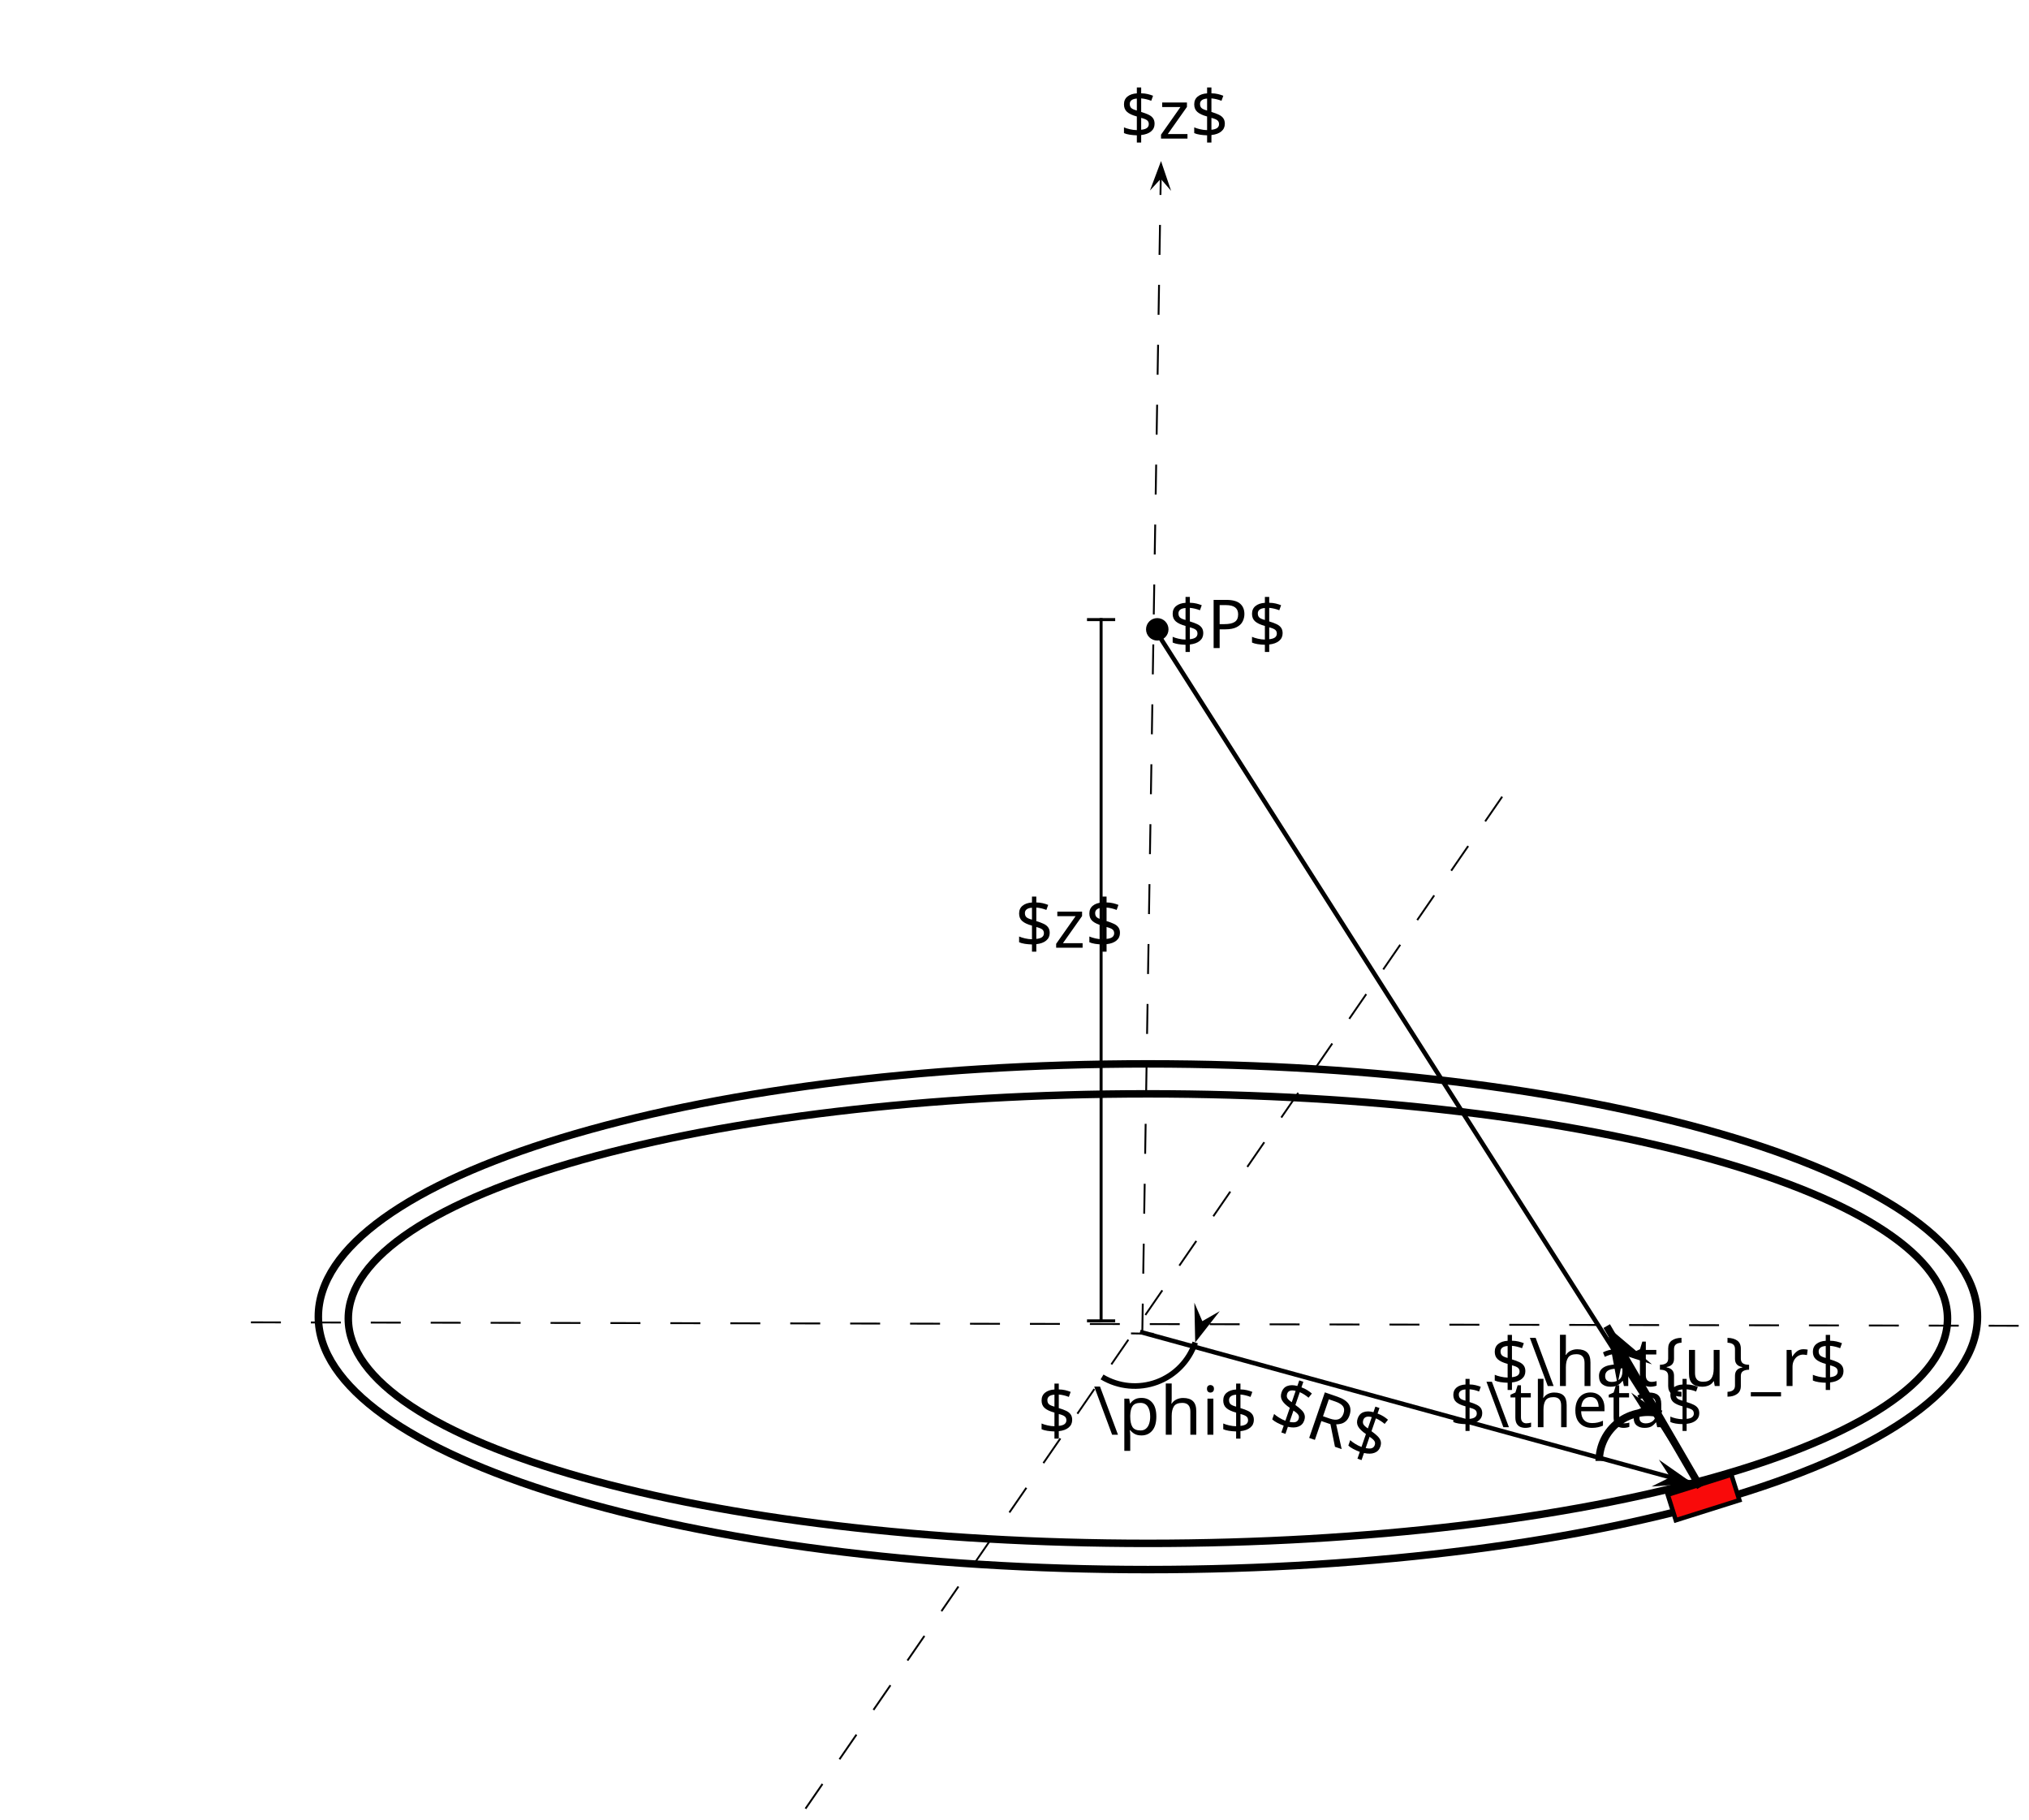
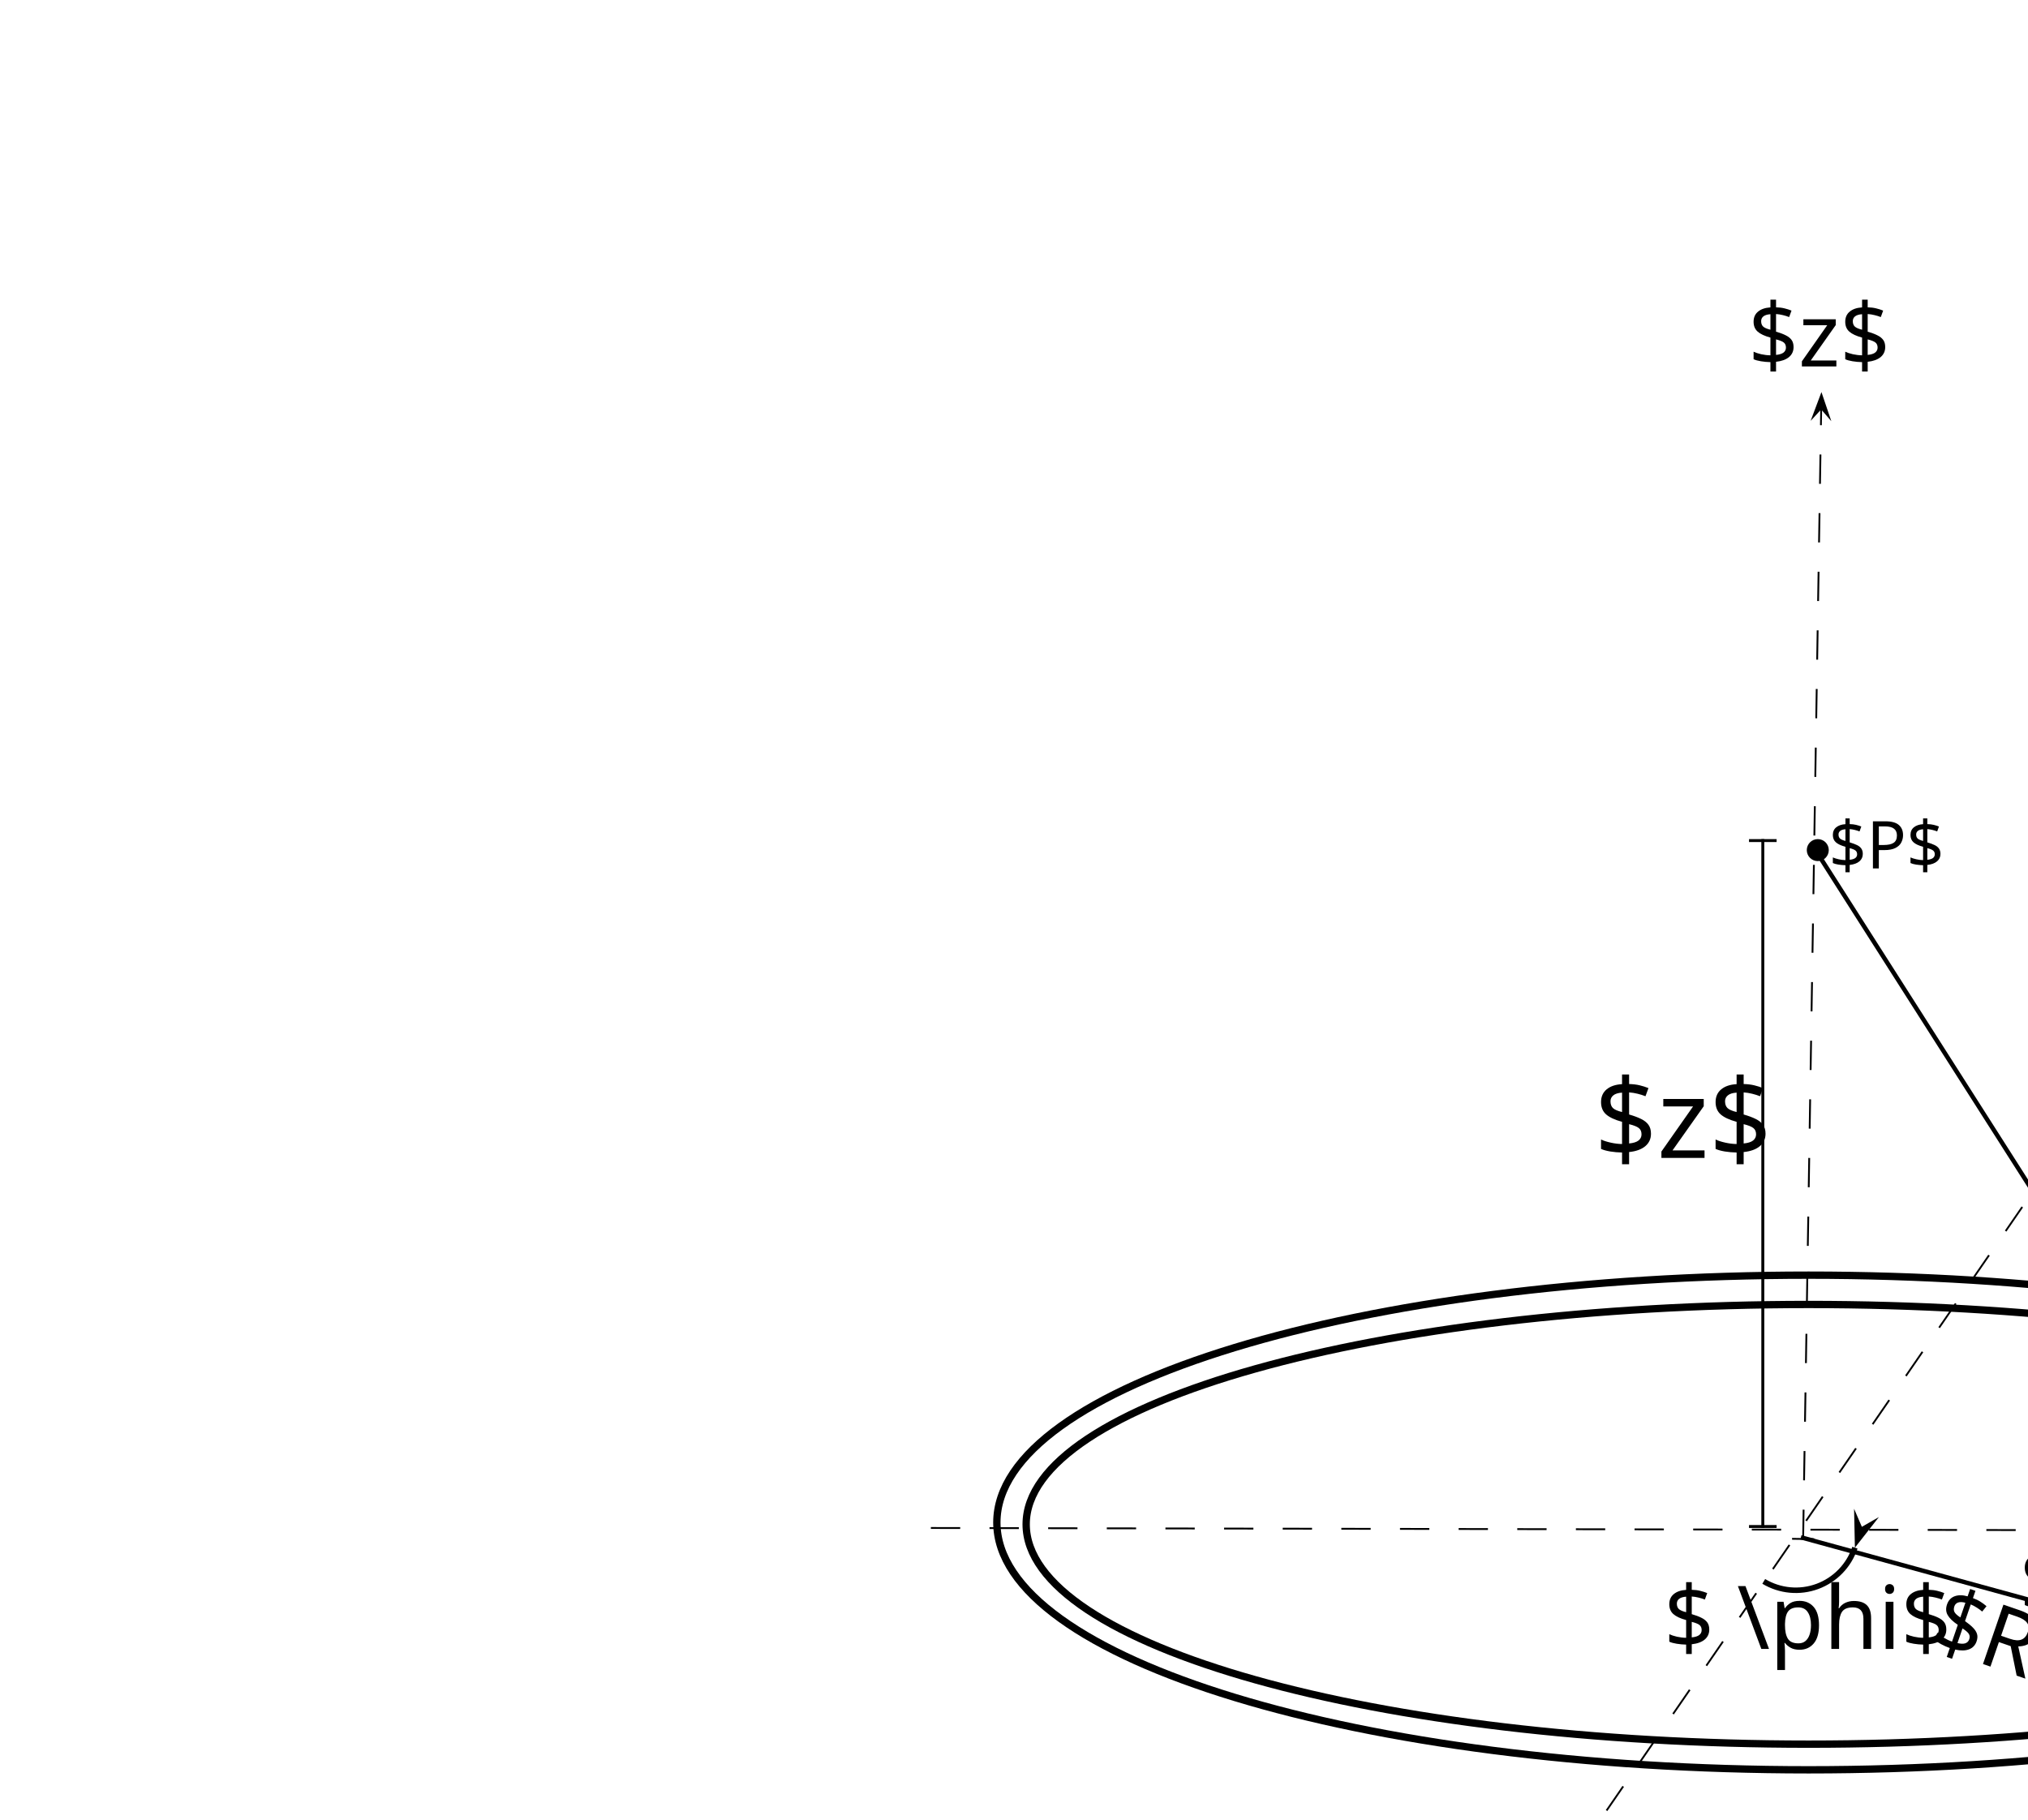
<svg xmlns="http://www.w3.org/2000/svg" xmlns:ns1="http://latexdraw.sourceforge.net/namespaces/latexdraw" version="1.1" baseProfile="full">
  <defs>
-     <marker overflow="visible" orient="auto" id="arrow1-110">
+     <marker overflow="visible" orient="auto" id="arrow1-372">
      <path d="M 0.0 0.0 L 15.808 5.646 L 9.485 0.0 L 15.808 -5.646 z " ns1:arrSizeNum="6.0" fill="black" />
    </marker>
-     <marker overflow="visible" orient="auto" id="arrow2-111">
+     <marker overflow="visible" orient="auto" id="arrow2-373">
      <path d="M 0.0 0.0 L -15.808 5.646 L -9.485 0.0 L -15.808 -5.646 z " ns1:arrSizeNum="6.0" fill="black" />
    </marker>
-     <marker overflow="visible" orient="auto" id="arrow1-112">
+     <marker overflow="visible" orient="auto" id="arrow1-374">
      <path d="M 0.0 -6.028 L 0.0 6.028 " ns1:tbarSizeNum="5.0" stroke="black" fill="none" stroke-width="1.0" />
    </marker>
-     <marker overflow="visible" orient="auto" id="arrow2-112">
+     <marker overflow="visible" orient="auto" id="arrow2-374">
      <path d="M 0.0 0.0 L -15.808 5.646 L -9.485 0.0 L -15.808 -5.646 z " ns1:arrSizeNum="6.0" fill="black" />
    </marker>
-     <marker overflow="visible" orient="auto" id="arrow2-121">
+     <marker overflow="visible" orient="auto" id="arrow2-386">
      <path d="M 0.0 0.0 L -8.687 3.102 L -5.212 0.0 L -8.687 -3.102 z " ns1:arrSizeNum="4.0" fill="black" />
    </marker>
-     <marker overflow="visible" orient="auto" id="arrow1-124">
+     <marker overflow="visible" orient="auto" id="arrow1-390">
      <path d="M 0.5 -4.705 L 0.5 4.705 " ns1:tbarSizeNum="5.0" stroke="black" fill="none" stroke-width="1.0" />
    </marker>
-     <marker overflow="visible" orient="auto" id="arrow2-124">
+     <marker overflow="visible" orient="auto" id="arrow2-390">
      <path d="M -0.5 -4.705 L -0.5 4.705 " ns1:tbarSizeNum="5.0" stroke="black" fill="none" stroke-width="1.0" />
    </marker>
-     <marker overflow="visible" orient="auto" id="arrow2-132">
-       <path d="M 0.0 0.0 L -7.452 2.661 L -4.471 0.0 L -7.452 -2.661 z " ns1:arrSizeNum="4.0" fill="black" />
+     <marker overflow="visible" orient="auto" id="arrow2-399">
+       <path d="M 0.0 0.0 L -6.835 2.441 L -4.101 0.0 L -6.835 -2.441 z " ns1:arrSizeNum="4.0" fill="black" />
    </marker>
-     <marker overflow="visible" orient="auto" id="arrow1-135">
+     <marker overflow="visible" orient="auto" id="arrow1-403">
      <path d="M 0.0 0.0 L 4.652 1.661 L 2.791 0.0 L 4.652 -1.661 z " ns1:arrSizeNum="2.0" fill="black" />
    </marker>
-     <marker overflow="visible" orient="auto" id="arrow2-141">
+     <marker overflow="visible" orient="auto" id="arrow2-410">
      <path d="M 0.0 0.0 L 6.669 2.382 L 4.002 0.0 L 6.669 -2.382 z " ns1:arrSizeNum="3.0" fill="black" />
    </marker>
  </defs>
  <g>
-     <g ns1:type="ellipse" id="id108">
-       <ellipse cx="306.5" cy="351.5" rx="221.5" ry="67.5" ns1:borderPos="outer" stroke-width="2.0" stroke="black" fill="none" />
+     <g ns1:type="ellipse" id="id370">
+       <ellipse cx="493.5" cy="415.5" rx="221.5" ry="67.5" ns1:borderPos="outer" stroke-width="2.0" stroke="black" fill="none" />
    </g>
-     <g ns1:type="line" id="id110">
-       <line x1="206.0" x2="405.0" y1="496.0" y2="207.0" stroke-width="0.5" stroke="black" stroke-dasharray="8.0, 8.0" ns1:rotationAngle="0.0" marker-start="url(#arrow1-110)" />
+     <g ns1:type="line" id="id372">
+       <line x1="393.0" x2="592.0" y1="560.0" y2="271.0" stroke-width="0.5" stroke="black" stroke-dasharray="8.0, 8.0" ns1:rotationAngle="0.0" marker-start="url(#arrow1-372)" />
    </g>
-     <g ns1:type="line" id="id111">
-       <line x1="67.0" x2="583.0" y1="353.0" y2="354.0" stroke-width="0.5" stroke="black" stroke-dasharray="8.0, 8.0" ns1:rotationAngle="0.0" marker-end="url(#arrow2-111)" />
+     <g ns1:type="line" id="id373">
+       <line x1="254.0" x2="770.0" y1="417.0" y2="418.0" stroke-width="0.5" stroke="black" stroke-dasharray="8.0, 8.0" ns1:rotationAngle="0.0" marker-end="url(#arrow2-373)" />
    </g>
-     <g ns1:type="line" id="id112">
-       <line x1="305.0" x2="310.0" y1="356.0" y2="43.0" stroke-width="0.5" stroke="black" stroke-dasharray="8.0, 8.0" ns1:rotationAngle="0.0" marker-start="url(#arrow1-112)" marker-end="url(#arrow2-112)" />
+     <g ns1:type="line" id="id374">
+       <line x1="492.0" x2="497.0" y1="420.0" y2="107.0" stroke-width="0.5" stroke="black" stroke-dasharray="8.0, 8.0" ns1:rotationAngle="0.0" marker-start="url(#arrow1-374)" marker-end="url(#arrow2-374)" />
    </g>
-     <g ns1:type="text" id="id113" font-family="Dialog" fill="black" font-size="18" ns1:x="183.0">
-       <text x="183.0" y="508.0">$x$</text>
+     <g ns1:type="text" id="id375" font-family="Dialog" fill="black" font-size="24" ns1:x="365.0">
+       <text x="365.0" y="577.0">$x$</text>
    </g>
-     <g ns1:type="text" id="id115" font-family="Dialog" fill="black" font-size="18" ns1:x="580.0">
-       <text x="580.0" y="359.0">$y$</text>
+     <g ns1:type="text" id="id378" font-family="Dialog" fill="black" font-size="24" ns1:x="769.0">
+       <text x="769.0" y="424.0">$y$</text>
    </g>
-     <g ns1:type="text" id="id117" font-family="Dialog" fill="black" font-size="18" ns1:x="299.0">
-       <text x="299.0" y="37.0">$z$</text>
+     <g ns1:type="text" id="id381" font-family="Dialog" fill="black" font-size="24" ns1:x="477.0">
+       <text x="477.0" y="100.0">$z$</text>
    </g>
-     <g ns1:type="ellipse" id="id119">
-       <ellipse cx="306.5" cy="352.0" rx="213.5" ry="60.0" ns1:borderPos="outer" stroke-width="2.0" stroke="black" fill="none" />
+     <g ns1:type="ellipse" id="id384">
+       <ellipse cx="493.5" cy="416.0" rx="213.5" ry="60.0" ns1:borderPos="outer" stroke-width="2.0" stroke="black" fill="none" />
    </g>
-     <g ns1:type="line" id="id121">
-       <line x1="304.399" x2="452.0" y1="355.547" y2="396.0" stroke-width="1.2" stroke="black" ns1:rotationAngle="0.0" marker-end="url(#arrow2-121)" />
+     <g ns1:type="line" id="id386">
+       <line x1="491.399" x2="639.0" y1="419.547" y2="460.0" stroke-width="1.2" stroke="black" ns1:rotationAngle="0.0" marker-end="url(#arrow2-386)" />
    </g>
-     <g ns1:type="text" id="id122" font-family="Dialog" fill="black" font-size="18" ns1:x="339.0000000000002" transform="rotate(18.99524) translate(104.4184 -136.8299)">
-       <text x="339" y="386">$R$</text>
+     <g ns1:type="text" id="id387" font-family="Dialog" fill="black" font-size="24" ns1:x="527.0000000000002" transform="rotate(18.99524) translate(116.3711 -203.7132)">
+       <text x="527" y="457">$R$</text>
    </g>
-     <g ns1:type="line" id="id124">
-       <line x1="294.0" x2="294.0" y1="165.0" y2="353.0" stroke-width="0.8" stroke="black" ns1:rotationAngle="0.0" marker-start="url(#arrow1-124)" marker-end="url(#arrow2-124)" />
+     <g ns1:type="line" id="id390">
+       <line x1="481.0" x2="481.0" y1="229.0" y2="417.0" stroke-width="0.8" stroke="black" ns1:rotationAngle="0.0" marker-start="url(#arrow1-390)" marker-end="url(#arrow2-390)" />
    </g>
-     <g ns1:type="text" id="id125" font-family="Dialog" fill="black" font-size="18" ns1:x="271.0">
-       <text x="271.0" y="253.0">$z$</text>
+     <g ns1:type="text" id="id391" font-family="Dialog" fill="black" font-size="30" ns1:x="435.0">
+       <text x="435.0" y="316.0">$z$</text>
    </g>
-     <g ns1:type="dot" id="id127" ns1:size="6.0" ns1:dotShape="dot" ns1:position="309.0 168.0">
-       <circle r="3.0" fill="black" cx="309.0" cy="168.0" />
+     <g ns1:type="dot" id="id394" ns1:size="6.0" ns1:dotShape="dot" ns1:position="496.0 232.0">
+       <circle r="3.0" fill="black" cx="496.0" cy="232.0" />
    </g>
-     <g ns1:type="text" id="id128" font-family="Dialog" fill="black" font-size="18" ns1:x="312.0">
-       <text x="312.0" y="173.0">$P$</text>
+     <g ns1:type="text" id="id395" font-family="Dialog" fill="black" font-size="18" ns1:x="499.0">
+       <text x="499.0" y="237.0">$P$</text>
    </g>
-     <g ns1:type="rectangle" id="id130" transform="rotate(-17.49391) translate(-141.2021 118.2466)">
-       <rect x="445.967" y="396.169" width="17.8" height="7.145" ns1:borderPos="outer" stroke-width="1.2" stroke="black" fill="#f90a0a" />
+     <g ns1:type="rectangle" id="id397" transform="rotate(-17.49391) translate(-169.0898 171.4996)">
+       <rect x="632.967" y="460.169" width="17.8" height="7.145" ns1:borderPos="outer" stroke-width="1.2" stroke="black" fill="#f90a0a" />
    </g>
-     <g ns1:type="line" id="id131">
-       <line x1="309.0" x2="453.0" y1="169.0" y2="395.0" stroke-width="1.2" stroke="black" ns1:rotationAngle="0.0" />
+     <g ns1:type="line" id="id398">
+       <line x1="496.0" x2="640.0" y1="233.0" y2="459.0" stroke-width="1.2" stroke="black" ns1:rotationAngle="0.0" />
    </g>
-     <g ns1:type="line" id="id132">
-       <line x1="454.0" x2="429.0" y1="397.0" y2="354.0" stroke-width="2.0" stroke="black" ns1:rotationAngle="0.0" marker-end="url(#arrow2-132)" />
+     <g ns1:type="line" id="id399">
+       <line x1="640.0" x2="614.0" y1="462.0" y2="416.0" stroke-width="3.0" stroke="black" ns1:rotationAngle="0.0" marker-end="url(#arrow2-399)" />
    </g>
-     <g ns1:type="text" id="id133" font-family="Dialog" fill="black" font-size="18" ns1:x="398.0">
-       <text x="398.0" y="370.0">$\hat{u}_r$</text>
+     <g ns1:type="text" id="id400" font-family="Dialog" fill="black" font-size="24" ns1:x="552.0">
+       <text x="552.0" y="409.0">$\hat{u}_r$</text>
    </g>
-     <g ns1:type="arc" id="id135">
-       <path d="M 443.571 377.5 A 13.0 13.0 0.0 0 0 427.0 390 " stroke-width="2.0" stroke="black" fill="none" ns1:rotationAngle="0.0" marker-start="url(#arrow1-135)" />
+     <g ns1:type="arc" id="id403">
+       <path d="M 630.571 441.5 A 13.0 13.0 0.0 0 0 614.0 454 " stroke-width="2.0" stroke="black" fill="none" ns1:rotationAngle="0.0" marker-start="url(#arrow1-403)" />
    </g>
-     <g ns1:type="text" id="id139" font-family="Dialog" fill="black" font-size="17" ns1:x="387.0">
-       <text x="387.0" y="381.0">$\theta$</text>
+     <g ns1:type="text" id="id407" font-family="Dialog" fill="black" font-size="24" ns1:x="551.0">
+       <text x="551.0" y="440.0">$\theta$</text>
    </g>
-     <g ns1:type="arc" id="id141">
-       <path d="M 294.254 367.577 A 17.0 17.0 0.0 0 0 319.128 358.376 " stroke-width="1.5" stroke="black" fill="none" ns1:rotationAngle="0.0" marker-end="url(#arrow2-141)" />
+     <g ns1:type="arc" id="id410">
+       <path d="M 481.254 431.577 A 17.0 17.0 0.0 0 0 506.128 422.376 " stroke-width="1.5" stroke="black" fill="none" ns1:rotationAngle="0.0" marker-end="url(#arrow2-410)" />
    </g>
-     <g ns1:type="text" id="id145" font-family="Dialog" fill="black" font-size="18" ns1:x="277.0">
-       <text x="277.0" y="383.0">$ \phi$</text>
+     <g ns1:type="text" id="id414" font-family="Dialog" fill="black" font-size="24" ns1:x="454.0">
+       <text x="454.0" y="450.0">$ \phi$</text>
    </g>
  </g>
</svg>
